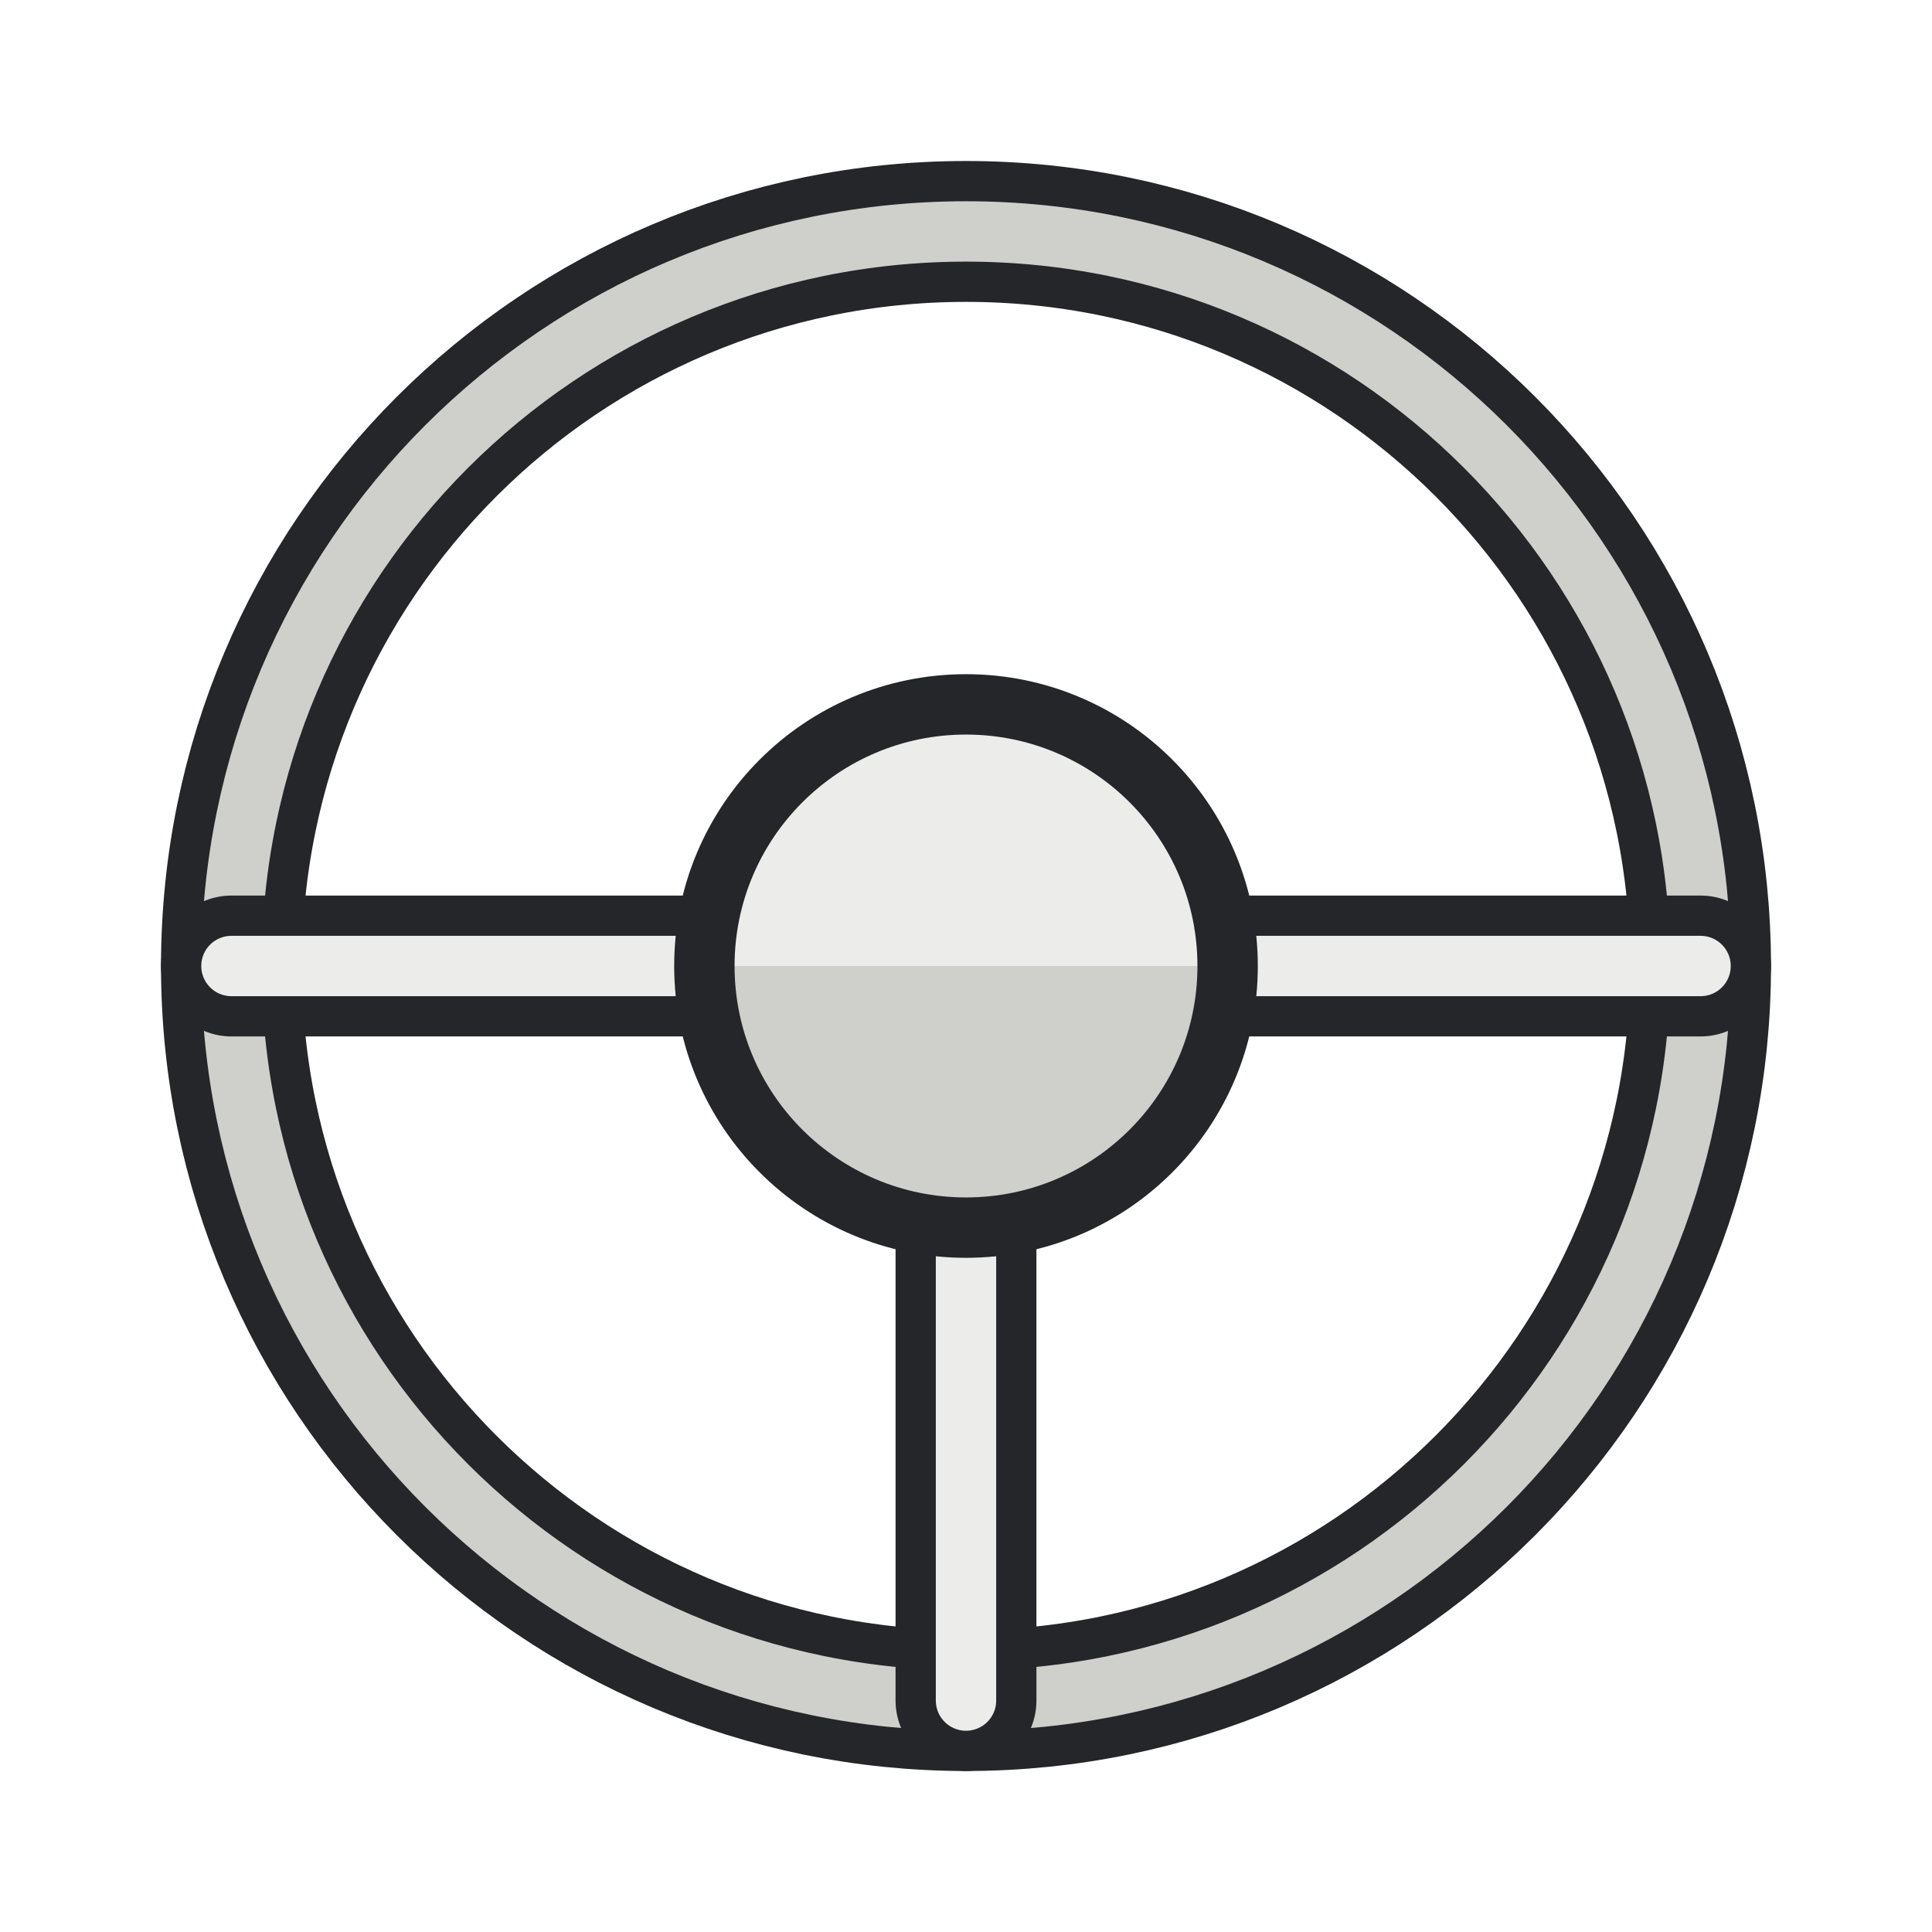
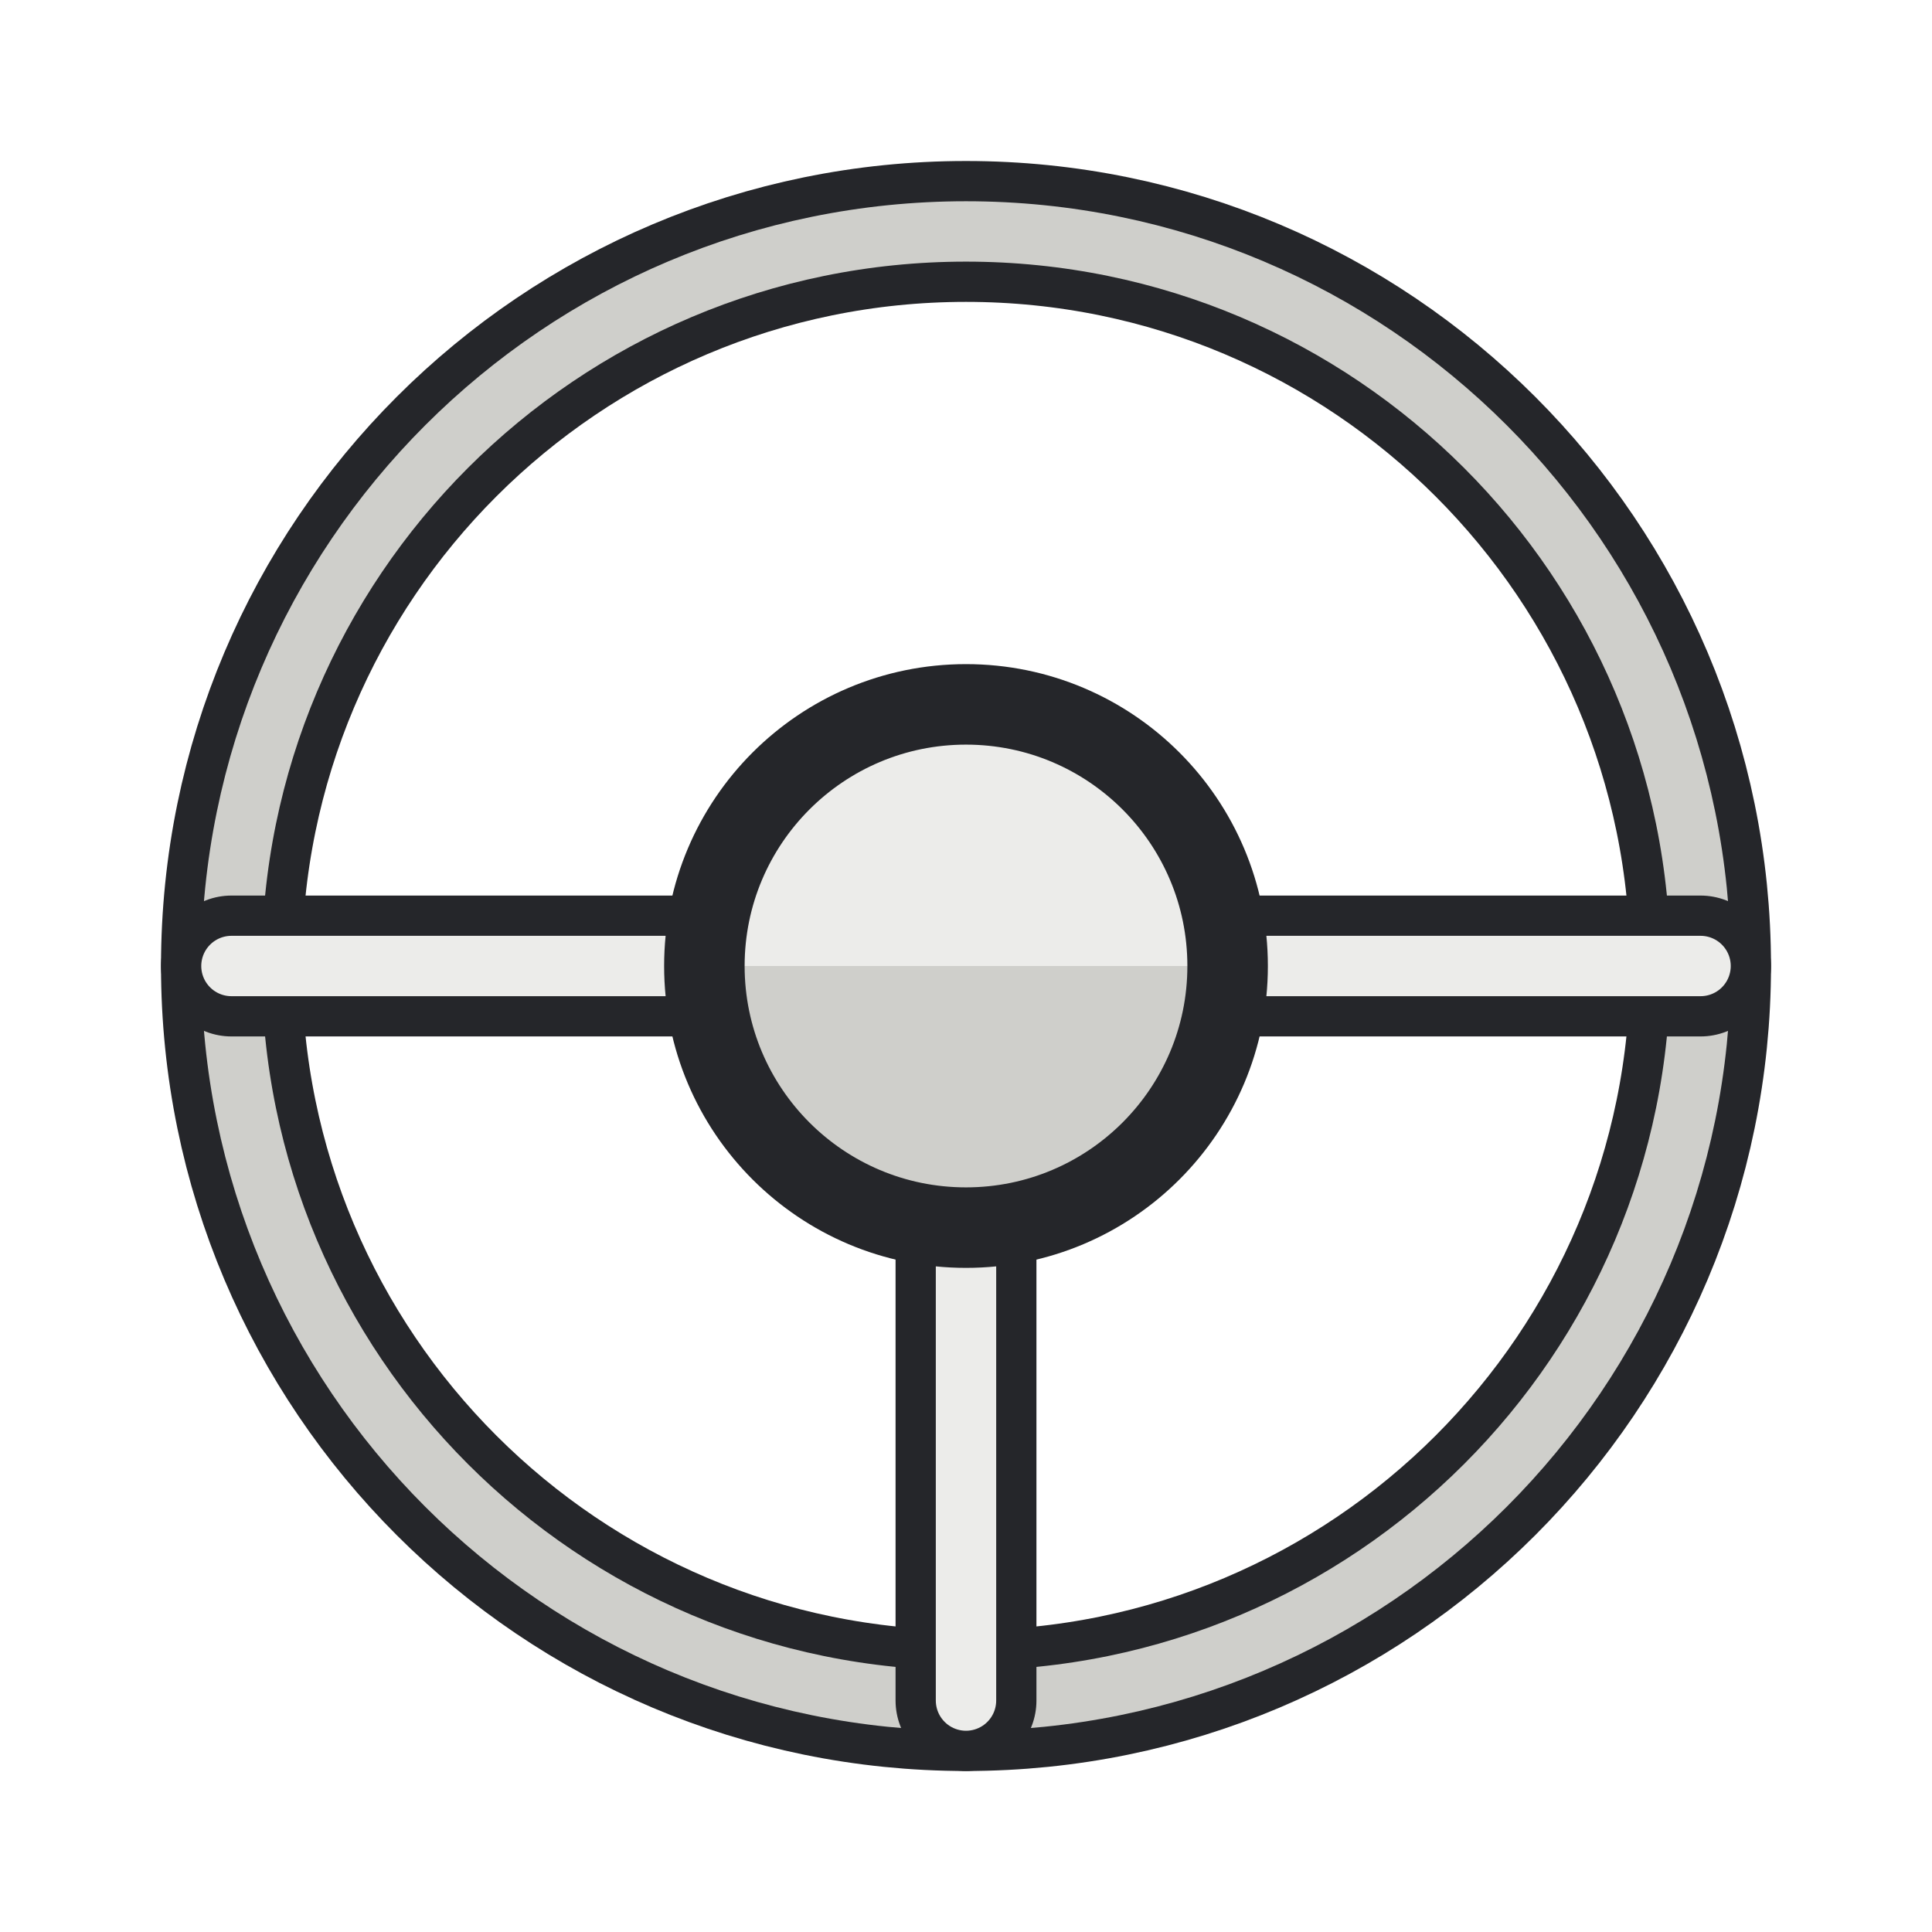
<svg viewBox="0 0 48 48" width="48" height="48" fill="none" stroke="#25262a" stroke-width="1.5" stroke-linecap="round" stroke-linejoin="round" aria-hidden="true">
  <circle cx="24" cy="24" r="18.25" stroke-width="3.5" />
  <circle cx="24" cy="24" r="18.25" stroke="#cfcfcb" />
  <path d="M5.75 24H17.5M30.5 24H42.25M24 30.5V42.25" stroke-width="3.5" />
  <path d="M5.75 24H17.5M30.5 24H42.25M24 30.5V42.25" stroke="#ececea" />
  <circle cx="24" cy="24" r="6.5" fill="#ececea" stroke="none" />
  <path d="M17.5 24A6.5 6.5 0 0 0 30.5 24Z" fill="#cfcfcb" stroke="none" />
-   <circle cx="24" cy="24" r="6.5" />
+   <circle cx="24" cy="24" r="6.5" stroke-width="2" />
</svg>
